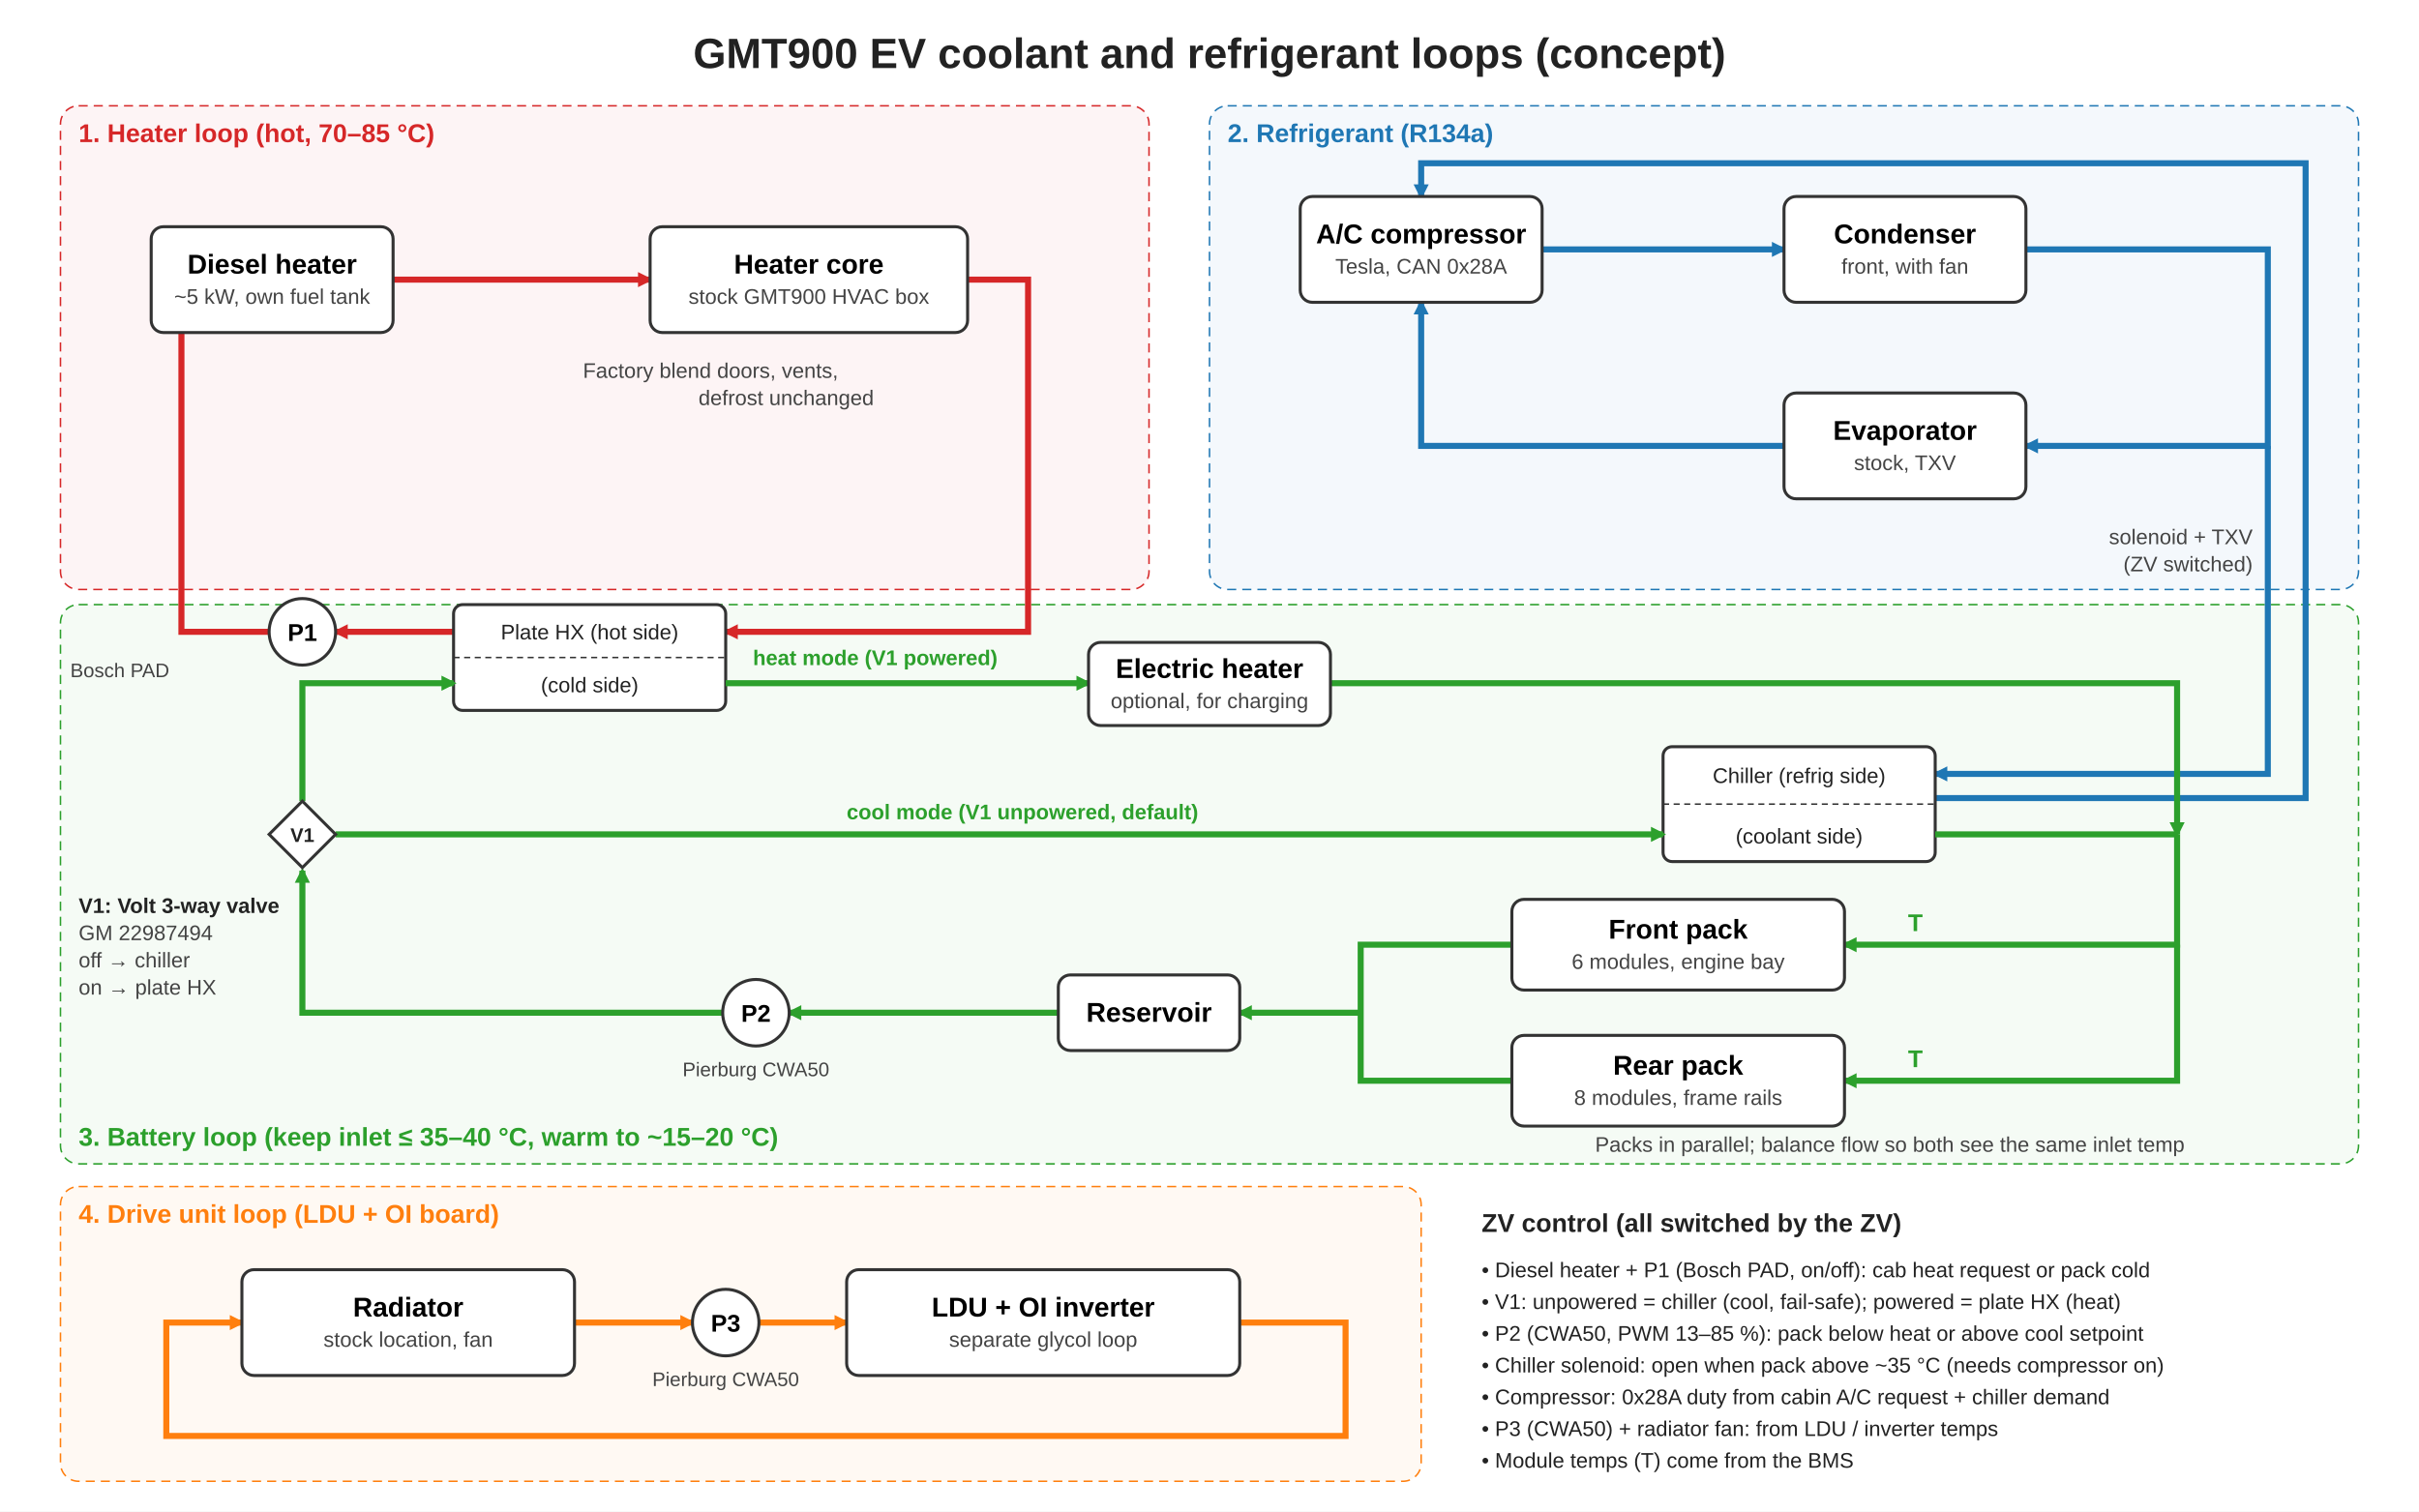
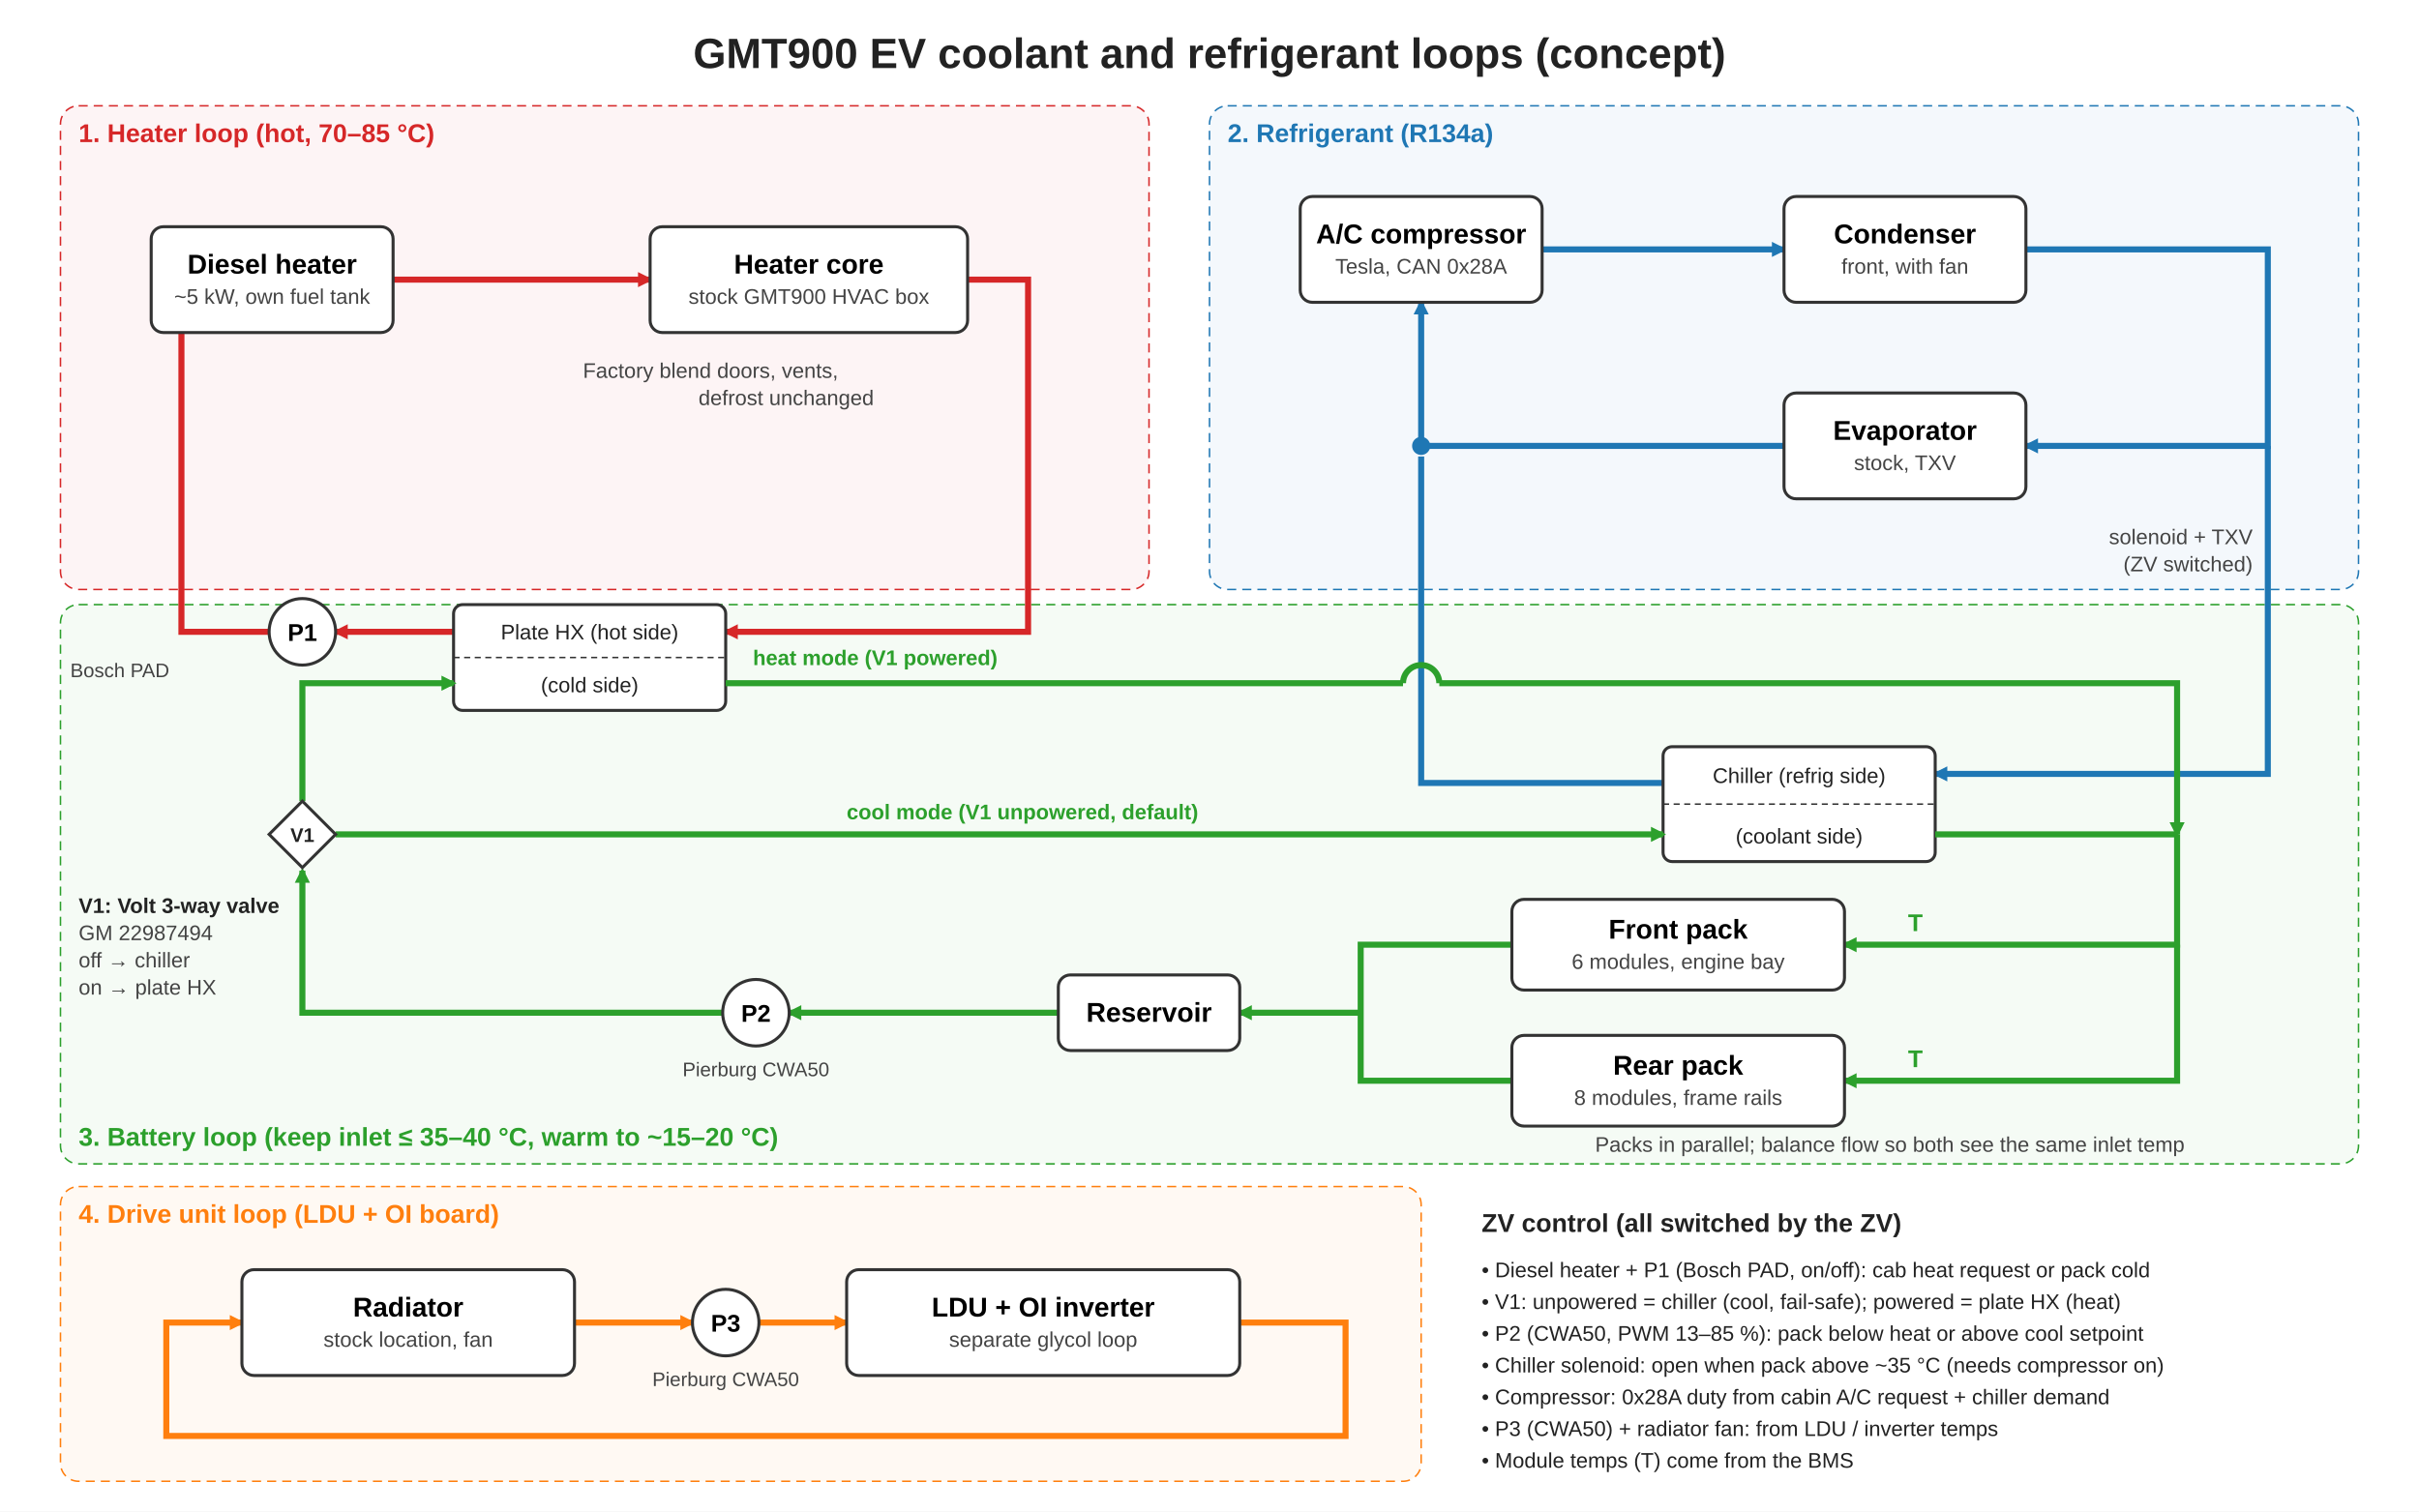
<svg xmlns="http://www.w3.org/2000/svg" width="1600" height="1000" viewBox="0 0 1600 1000" font-family="Arial, Helvetica, sans-serif">
  <defs>
    <marker id="aheat" markerWidth="14" markerHeight="14" markerUnits="userSpaceOnUse" refX="8" refY="5" orient="auto">
      <path d="M0,0 L10,5 L0,10 z" fill="#d62728" />
    </marker>
    <marker id="abatt" markerWidth="14" markerHeight="14" markerUnits="userSpaceOnUse" refX="8" refY="5" orient="auto">
      <path d="M0,0 L10,5 L0,10 z" fill="#2ca02c" />
    </marker>
    <marker id="aref" markerWidth="14" markerHeight="14" markerUnits="userSpaceOnUse" refX="8" refY="5" orient="auto">
      <path d="M0,0 L10,5 L0,10 z" fill="#1f77b4" />
    </marker>
    <marker id="adrv" markerWidth="14" markerHeight="14" markerUnits="userSpaceOnUse" refX="8" refY="5" orient="auto">
      <path d="M0,0 L10,5 L0,10 z" fill="#ff7f0e" />
    </marker>
  </defs>
  <rect width="1600" height="1000" fill="#fff" />
  <text x="800" y="45" font-size="28" fill="#222" text-anchor="middle" font-weight="bold">GMT900 EV coolant and refrigerant loops (concept)</text>
  <rect x="40" y="70" width="720" height="320" rx="12" fill="#d62728" fill-opacity="0.05" stroke="#d62728" stroke-dasharray="6 4" />
  <text x="52" y="94" font-size="17" fill="#d62728" text-anchor="start" font-weight="bold">1. Heater loop (hot, 70–85 °C)</text>
  <rect x="800" y="70" width="760" height="320" rx="12" fill="#1f77b4" fill-opacity="0.05" stroke="#1f77b4" stroke-dasharray="6 4" />
  <text x="812" y="94" font-size="17" fill="#1f77b4" text-anchor="start" font-weight="bold">2. Refrigerant (R134a)</text>
  <rect x="40" y="400" width="1520" height="370" rx="12" fill="#2ca02c" fill-opacity="0.05" stroke="#2ca02c" stroke-dasharray="6 4" />
  <text x="52" y="758" font-size="17" fill="#2ca02c" text-anchor="start" font-weight="bold">3. Battery loop (keep inlet ≤ 35–40 °C, warm to ~15–20 °C)</text>
  <rect x="40" y="785" width="900" height="195" rx="12" fill="#ff7f0e" fill-opacity="0.05" stroke="#ff7f0e" stroke-dasharray="6 4" />
  <text x="52" y="809" font-size="17" fill="#ff7f0e" text-anchor="start" font-weight="bold">4. Drive unit loop (LDU + OI board)</text>
  <path d="M260,185 L430,185" fill="none" stroke="#d62728" stroke-width="4" marker-end="url(#aheat)" />
  <path d="M640,185 L680,185 L680,418 L480,418" fill="none" stroke="#d62728" stroke-width="4" marker-end="url(#aheat)" />
  <path d="M300,418 L222,418" fill="none" stroke="#d62728" stroke-width="4" marker-end="url(#aheat)" />
  <path d="M178,418 L120,418 L120,185 L100,185" fill="none" stroke="#d62728" stroke-width="4" />
  <path d="M100,185 L100,185" fill="none" stroke="#d62728" stroke-width="4" />
  <path d="M120,185 L100,185" stroke="#d62728" stroke-width="4" />
  <rect x="100" y="150" width="160" height="70" rx="8" fill="#fff" stroke="#333" stroke-width="2" />
  <text x="180.0" y="181.0" text-anchor="middle" font-size="18" font-weight="bold">Diesel heater</text>
  <text x="180.0" y="201.0" text-anchor="middle" font-size="14" fill="#444">~5 kW, own fuel tank</text>
  <rect x="430" y="150" width="210" height="70" rx="8" fill="#fff" stroke="#333" stroke-width="2" />
  <text x="535.0" y="181.0" text-anchor="middle" font-size="18" font-weight="bold">Heater core</text>
  <text x="535.0" y="201.0" text-anchor="middle" font-size="14" fill="#444">stock GMT900 HVAC box</text>
  <circle cx="200" cy="418" r="22" fill="#fff" stroke="#333" stroke-width="2" />
  <text x="200" y="424" text-anchor="middle" font-size="16" font-weight="bold">P1</text>
  <text x="470" y="250" font-size="14" fill="#444" text-anchor="middle" font-weight="normal">Factory blend doors, vents,</text>
  <text x="520" y="268" font-size="14" fill="#444" text-anchor="middle" font-weight="normal">defrost unchanged</text>
  <rect x="300" y="400" width="180" height="70" rx="6" fill="#fff" stroke="#333" stroke-width="2" />
  <line x1="300" y1="435" x2="480" y2="435" stroke="#333" stroke-dasharray="4 3" />
  <text x="390" y="423" font-size="14" fill="#222" text-anchor="middle" font-weight="normal">Plate HX (hot side)</text>
  <text x="390" y="458" font-size="14" fill="#222" text-anchor="middle" font-weight="normal">(cold side)</text>
  <path d="M1020,165 L1180,165" fill="none" stroke="#1f77b4" stroke-width="4" marker-end="url(#aref)" />
  <path d="M1340,165 L1500,165 L1500,295 L1340,295" fill="none" stroke="#1f77b4" stroke-width="4" marker-end="url(#aref)" />
  <path d="M1180,295 L940,295 L940,200" fill="none" stroke="#1f77b4" stroke-width="4" marker-end="url(#aref)" />
  <path d="M1500,295 L1500,512 L1280,512" fill="none" stroke="#1f77b4" stroke-width="4" marker-end="url(#aref)" />
-   <path d="M1280,528 L1525,528 L1525,108 L940,108 L940,130" fill="none" stroke="#1f77b4" stroke-width="4" marker-end="url(#aref)" />
+   <path d="M1100,518 L940,518 L940,302" fill="none" stroke="#1f77b4" stroke-width="4" />
+   <circle cx="940" cy="295" r="6" fill="#1f77b4" />
  <rect x="860" y="130" width="160" height="70" rx="8" fill="#fff" stroke="#333" stroke-width="2" />
  <text x="940.0" y="161.0" text-anchor="middle" font-size="18" font-weight="bold">A/C compressor</text>
  <text x="940.0" y="181.0" text-anchor="middle" font-size="14" fill="#444">Tesla, CAN 0x28A</text>
  <rect x="1180" y="130" width="160" height="70" rx="8" fill="#fff" stroke="#333" stroke-width="2" />
  <text x="1260.0" y="161.0" text-anchor="middle" font-size="18" font-weight="bold">Condenser</text>
  <text x="1260.0" y="181.0" text-anchor="middle" font-size="14" fill="#444">front, with fan</text>
  <rect x="1180" y="260" width="160" height="70" rx="8" fill="#fff" stroke="#333" stroke-width="2" />
  <text x="1260.0" y="291.0" text-anchor="middle" font-size="18" font-weight="bold">Evaporator</text>
  <text x="1260.0" y="311.0" text-anchor="middle" font-size="14" fill="#444">stock, TXV</text>
  <rect x="1100" y="494" width="180" height="76" rx="6" fill="#fff" stroke="#333" stroke-width="2" />
  <line x1="1100" y1="532" x2="1280" y2="532" stroke="#333" stroke-dasharray="4 3" />
  <text x="1190" y="518" font-size="14" fill="#222" text-anchor="middle" font-weight="normal">Chiller (refrig side)</text>
  <text x="1190" y="558" font-size="14" fill="#222" text-anchor="middle" font-weight="normal">(coolant side)</text>
  <text x="1490" y="360" font-size="14" fill="#444" text-anchor="end" font-weight="normal">solenoid + TXV</text>
  <text x="1490" y="378" font-size="14" fill="#444" text-anchor="end" font-weight="normal">(ZV switched)</text>
  <path d="M200,530 L200,452 L300,452" fill="none" stroke="#2ca02c" stroke-width="4" marker-end="url(#abatt)" />
-   <path d="M480,452 L720,452" fill="none" stroke="#2ca02c" stroke-width="4" marker-end="url(#abatt)" />
-   <path d="M880,452 L1440,452 L1440,552" fill="none" stroke="#2ca02c" stroke-width="4" marker-end="url(#abatt)" />
+   <path d="M480,452 L928,452" fill="none" stroke="#2ca02c" stroke-width="4" />
+   <path d="M928,452 A12,12 0 0 1 952,452" fill="none" stroke="#2ca02c" stroke-width="4" />
+   <path d="M952,452 L1440,452 L1440,552" fill="none" stroke="#2ca02c" stroke-width="4" marker-end="url(#abatt)" />
  <path d="M222,552 L1100,552" fill="none" stroke="#2ca02c" stroke-width="4" marker-end="url(#abatt)" />
  <path d="M1280,552 L1440,552" fill="none" stroke="#2ca02c" stroke-width="4" />
  <path d="M1440,552 L1440,625 L1220,625" fill="none" stroke="#2ca02c" stroke-width="4" marker-end="url(#abatt)" />
  <path d="M1440,625 L1440,715 L1220,715" fill="none" stroke="#2ca02c" stroke-width="4" marker-end="url(#abatt)" />
  <path d="M1000,625 L900,625 L900,715 L1000,715" fill="none" stroke="#2ca02c" stroke-width="4" />
  <path d="M900,670 L820,670" fill="none" stroke="#2ca02c" stroke-width="4" marker-end="url(#abatt)" />
  <path d="M700,670 L522,670" fill="none" stroke="#2ca02c" stroke-width="4" marker-end="url(#abatt)" />
  <path d="M478,670 L200,670 L200,576" fill="none" stroke="#2ca02c" stroke-width="4" marker-end="url(#abatt)" />
  <polygon points="200,530 222,552 200,574 178,552" fill="#fff" stroke="#333" stroke-width="2" />
  <text x="200" y="557" font-size="13" fill="#222" text-anchor="middle" font-weight="bold">V1</text>
  <text x="52" y="604" font-size="14" fill="#222" text-anchor="start" font-weight="bold">V1: Volt 3-way valve</text>
  <text x="52" y="622" font-size="14" fill="#444" text-anchor="start" font-weight="normal">GM 22987494</text>
  <text x="52" y="640" font-size="14" fill="#444" text-anchor="start" font-weight="normal">off → chiller</text>
  <text x="52" y="658" font-size="14" fill="#444" text-anchor="start" font-weight="normal">on → plate HX</text>
  <text x="498" y="440" font-size="14" fill="#2ca02c" text-anchor="start" font-weight="bold">heat mode (V1 powered)</text>
  <text x="560" y="542" font-size="14" fill="#2ca02c" text-anchor="start" font-weight="bold">cool mode (V1 unpowered, default)</text>
-   <rect x="720" y="425" width="160" height="55" rx="8" fill="#fff" stroke="#333" stroke-width="2" />
-   <text x="800.0" y="448.5" text-anchor="middle" font-size="18" font-weight="bold">Electric heater</text>
-   <text x="800.0" y="468.5" text-anchor="middle" font-size="14" fill="#444">optional, for charging</text>
  <rect x="1000" y="595" width="220" height="60" rx="8" fill="#fff" stroke="#333" stroke-width="2" />
  <text x="1110.0" y="621.0" text-anchor="middle" font-size="18" font-weight="bold">Front pack</text>
  <text x="1110.0" y="641.0" text-anchor="middle" font-size="14" fill="#444">6 modules, engine bay</text>
  <rect x="1000" y="685" width="220" height="60" rx="8" fill="#fff" stroke="#333" stroke-width="2" />
  <text x="1110.0" y="711.0" text-anchor="middle" font-size="18" font-weight="bold">Rear pack</text>
  <text x="1110.0" y="731.0" text-anchor="middle" font-size="14" fill="#444">8 modules, frame rails</text>
  <rect x="700" y="645" width="120" height="50" rx="8" fill="#fff" stroke="#333" stroke-width="2" />
  <text x="760.0" y="676.0" text-anchor="middle" font-size="18" font-weight="bold">Reservoir</text>
  <circle cx="500" cy="670" r="22" fill="#fff" stroke="#333" stroke-width="2" />
  <text x="500" y="676" text-anchor="middle" font-size="16" font-weight="bold">P2</text>
  <text x="500" y="712" font-size="13" fill="#444" text-anchor="middle" font-weight="normal">Pierburg CWA50</text>
  <text x="1262" y="616" font-size="16" fill="#2ca02c" text-anchor="start" font-weight="bold">T</text>
  <text x="1262" y="706" font-size="16" fill="#2ca02c" text-anchor="start" font-weight="bold">T</text>
  <text x="1250" y="762" font-size="14" fill="#444" text-anchor="middle" font-weight="normal">Packs in parallel; balance flow so both see the same inlet temp</text>
  <text x="112" y="448" font-size="13" fill="#444" text-anchor="end" font-weight="normal">Bosch PAD</text>
  <path d="M380,875 L458,875" fill="none" stroke="#ff7f0e" stroke-width="4" marker-end="url(#adrv)" />
  <path d="M502,875 L560,875" fill="none" stroke="#ff7f0e" stroke-width="4" marker-end="url(#adrv)" />
  <path d="M820,875 L890,875 L890,950 L110,950 L110,875 L160,875" fill="none" stroke="#ff7f0e" stroke-width="4" marker-end="url(#adrv)" />
  <rect x="160" y="840" width="220" height="70" rx="8" fill="#fff" stroke="#333" stroke-width="2" />
  <text x="270.0" y="871.0" text-anchor="middle" font-size="18" font-weight="bold">Radiator</text>
  <text x="270.0" y="891.0" text-anchor="middle" font-size="14" fill="#444">stock location, fan</text>
  <circle cx="480" cy="875" r="22" fill="#fff" stroke="#333" stroke-width="2" />
  <text x="480" y="881" text-anchor="middle" font-size="16" font-weight="bold">P3</text>
  <text x="480" y="917" font-size="13" fill="#444" text-anchor="middle" font-weight="normal">Pierburg CWA50</text>
  <rect x="560" y="840" width="260" height="70" rx="8" fill="#fff" stroke="#333" stroke-width="2" />
  <text x="690.0" y="871.0" text-anchor="middle" font-size="18" font-weight="bold">LDU + OI inverter</text>
  <text x="690.0" y="891.0" text-anchor="middle" font-size="14" fill="#444">separate glycol loop</text>
  <text x="980" y="815" font-size="17" fill="#222" text-anchor="start" font-weight="bold">ZV control (all switched by the ZV)</text>
  <text x="980" y="845" font-size="14" fill="#222" text-anchor="start" font-weight="normal">• Diesel heater + P1 (Bosch PAD, on/off): cab heat request or pack cold</text>
  <text x="980" y="866" font-size="14" fill="#222" text-anchor="start" font-weight="normal">• V1: unpowered = chiller (cool, fail-safe); powered = plate HX (heat)</text>
  <text x="980" y="887" font-size="14" fill="#222" text-anchor="start" font-weight="normal">• P2 (CWA50, PWM 13–85 %): pack below heat or above cool setpoint</text>
  <text x="980" y="908" font-size="14" fill="#222" text-anchor="start" font-weight="normal">• Chiller solenoid: open when pack above ~35 °C (needs compressor on)</text>
  <text x="980" y="929" font-size="14" fill="#222" text-anchor="start" font-weight="normal">• Compressor: 0x28A duty from cabin A/C request + chiller demand</text>
  <text x="980" y="950" font-size="14" fill="#222" text-anchor="start" font-weight="normal">• P3 (CWA50) + radiator fan: from LDU / inverter temps</text>
  <text x="980" y="971" font-size="14" fill="#222" text-anchor="start" font-weight="normal">• Module temps (T) come from the BMS</text>
</svg>
